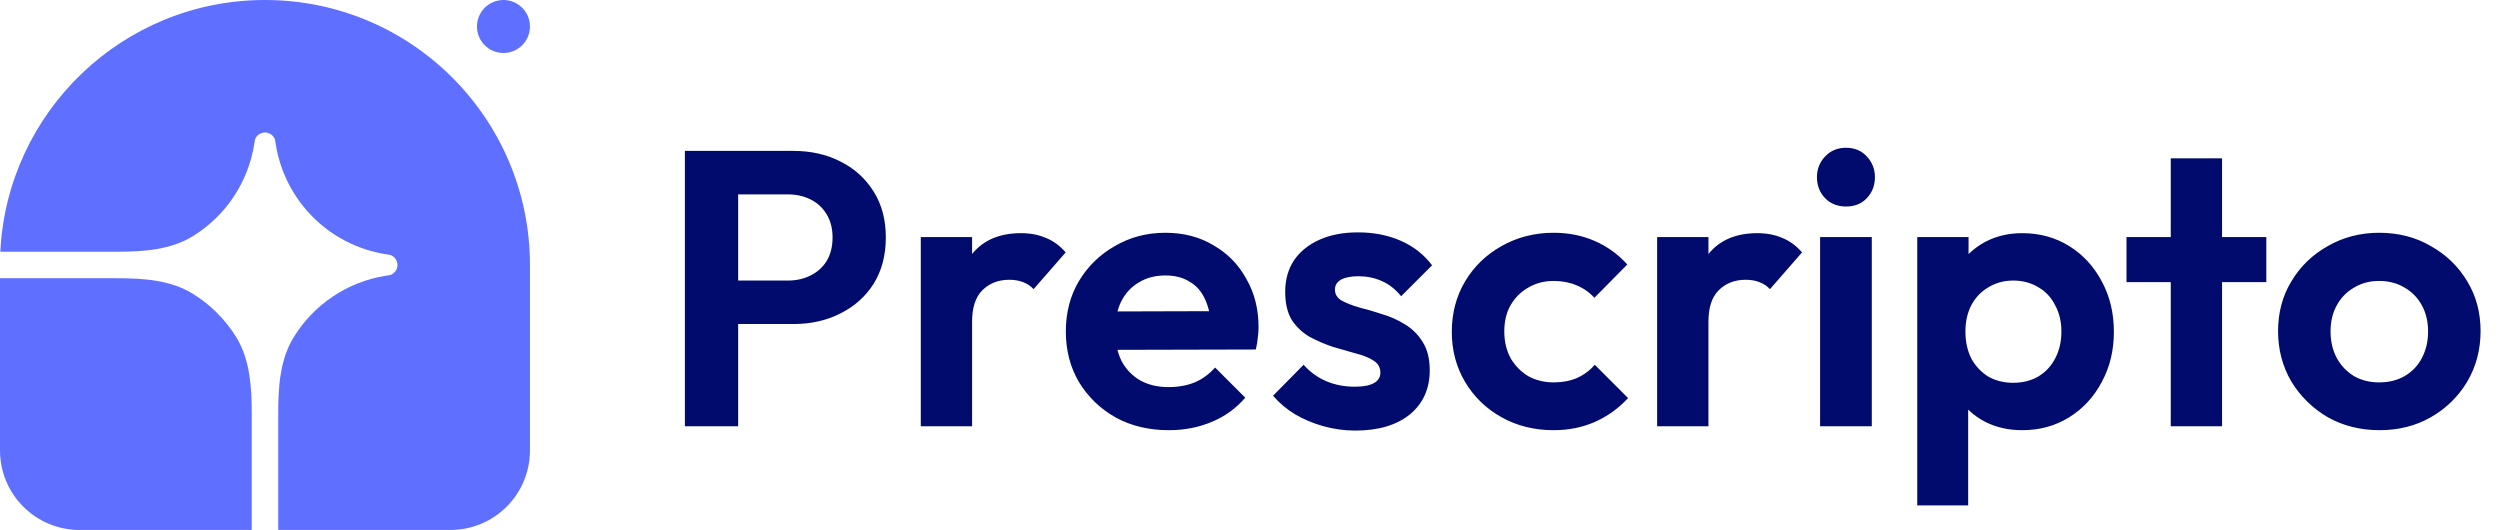
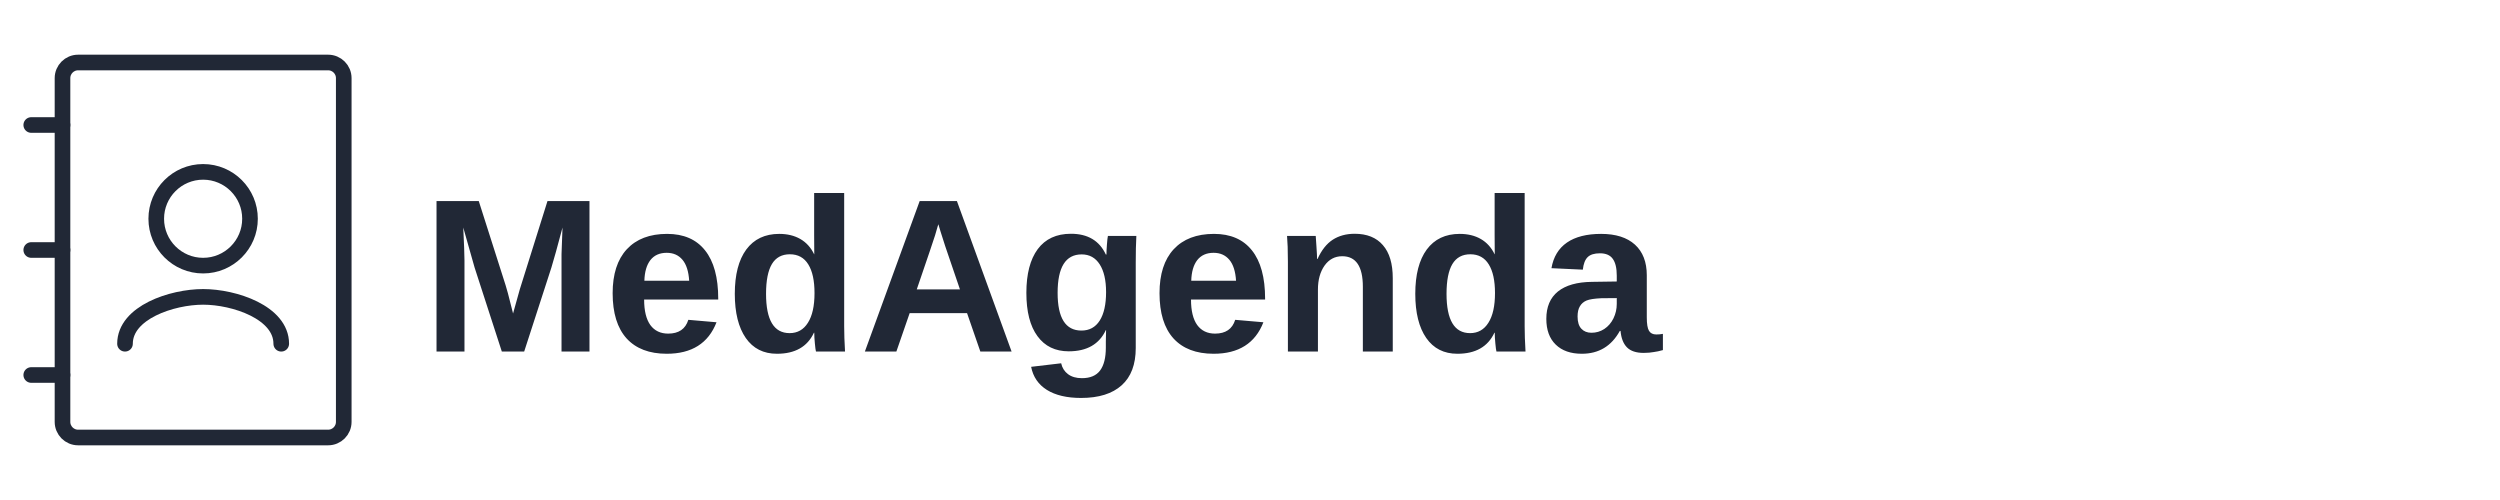
- <svg xmlns="http://www.w3.org/2000/svg" width="217" height="46" viewBox="0 0 217 46" fill="none">
-   <path d="M23 0C35.703 0 46 10.297 46 23V39.1C46 40.93 45.273 42.685 43.979 43.979C42.685 45.273 40.93 46 39.1 46H24.15V35.91C24.15 33.608 24.29 31.223 25.497 29.263C26.362 27.859 27.518 26.657 28.888 25.738C30.258 24.82 31.81 24.208 33.437 23.942L33.878 23.871C34.059 23.808 34.217 23.691 34.328 23.535C34.44 23.379 34.5 23.192 34.5 23C34.5 22.808 34.44 22.621 34.328 22.465C34.217 22.309 34.059 22.192 33.878 22.129L33.437 22.058C31.059 21.67 28.863 20.544 27.159 18.84C25.456 17.137 24.33 14.941 23.942 12.563L23.87 12.122C23.808 11.941 23.691 11.783 23.535 11.671C23.379 11.56 23.192 11.5 23 11.5C22.808 11.5 22.621 11.56 22.465 11.671C22.309 11.783 22.191 11.941 22.129 12.122L22.058 12.563C21.792 14.19 21.18 15.742 20.261 17.111C19.343 18.481 18.141 19.638 16.737 20.502C14.777 21.71 12.392 21.85 10.09 21.85H0.027C0.629 9.682 10.683 0 23 0Z" fill="#5F6FFF" />
-   <path d="M0 24.15H10.09C12.392 24.15 14.777 24.29 16.737 25.498C18.269 26.442 19.558 27.731 20.502 29.263C21.71 31.223 21.85 33.608 21.85 35.91V46H6.9C5.07 46 3.315 45.273 2.021 43.979C0.727 42.685 0 40.93 0 39.1L0 24.15ZM46 2.3C46 2.91 45.758 3.495 45.326 3.926C44.895 4.358 44.31 4.6 43.7 4.6C43.09 4.6 42.505 4.358 42.074 3.926C41.642 3.495 41.4 2.91 41.4 2.3C41.4 1.69 41.642 1.105 42.074 0.674C42.505 0.242 43.09 0 43.7 0C44.31 0 44.895 0.242 45.326 0.674C45.758 1.105 46 1.69 46 2.3Z" fill="#5F6FFF" />
-   <path d="M62.848 28.126V24.352H68.39C69.115 24.352 69.773 24.205 70.362 23.91C70.951 23.615 71.416 23.196 71.756 22.652C72.096 22.085 72.266 21.405 72.266 20.612C72.266 19.841 72.096 19.173 71.756 18.606C71.416 18.039 70.951 17.609 70.362 17.314C69.773 17.019 69.115 16.872 68.39 16.872H62.848V13.098H68.866C70.385 13.098 71.745 13.404 72.946 14.016C74.17 14.628 75.133 15.501 75.836 16.634C76.539 17.745 76.89 19.071 76.89 20.612C76.89 22.153 76.539 23.491 75.836 24.624C75.133 25.735 74.17 26.596 72.946 27.208C71.745 27.82 70.385 28.126 68.866 28.126H62.848ZM59.448 37V13.098H64.072V37H59.448ZM79.923 37V20.578H84.377V37H79.923ZM84.377 27.922L82.643 26.766C82.847 24.749 83.436 23.162 84.411 22.006C85.386 20.827 86.791 20.238 88.627 20.238C89.421 20.238 90.135 20.374 90.769 20.646C91.404 20.895 91.982 21.315 92.503 21.904L89.715 25.1C89.466 24.828 89.16 24.624 88.797 24.488C88.457 24.352 88.061 24.284 87.607 24.284C86.655 24.284 85.873 24.59 85.261 25.202C84.672 25.791 84.377 26.698 84.377 27.922ZM101.457 37.34C99.734 37.34 98.204 36.977 96.867 36.252C95.529 35.504 94.464 34.484 93.671 33.192C92.9 31.9 92.515 30.427 92.515 28.772C92.515 27.14 92.889 25.689 93.637 24.42C94.407 23.128 95.45 22.108 96.765 21.36C98.079 20.589 99.541 20.204 101.151 20.204C102.738 20.204 104.132 20.567 105.333 21.292C106.557 21.995 107.509 22.969 108.189 24.216C108.892 25.44 109.243 26.834 109.243 28.398C109.243 28.693 109.22 28.999 109.175 29.316C109.152 29.611 109.096 29.951 109.005 30.336L95.201 30.37V27.038L106.931 27.004L105.129 28.398C105.084 27.423 104.902 26.607 104.585 25.95C104.29 25.293 103.848 24.794 103.259 24.454C102.692 24.091 101.99 23.91 101.151 23.91C100.267 23.91 99.496 24.114 98.839 24.522C98.181 24.907 97.671 25.463 97.309 26.188C96.969 26.891 96.799 27.729 96.799 28.704C96.799 29.701 96.98 30.574 97.343 31.322C97.728 32.047 98.272 32.614 98.975 33.022C99.677 33.407 100.494 33.6 101.423 33.6C102.262 33.6 103.021 33.464 103.701 33.192C104.381 32.897 104.97 32.467 105.469 31.9L108.087 34.518C107.294 35.447 106.319 36.15 105.163 36.626C104.03 37.102 102.794 37.34 101.457 37.34ZM117.641 37.374C116.712 37.374 115.794 37.249 114.887 37C114.003 36.751 113.187 36.411 112.439 35.98C111.691 35.527 111.045 34.983 110.501 34.348L113.153 31.662C113.72 32.297 114.377 32.773 115.125 33.09C115.873 33.407 116.701 33.566 117.607 33.566C118.333 33.566 118.877 33.464 119.239 33.26C119.625 33.056 119.817 32.75 119.817 32.342C119.817 31.889 119.613 31.537 119.205 31.288C118.82 31.039 118.31 30.835 117.675 30.676C117.041 30.495 116.372 30.302 115.669 30.098C114.989 29.871 114.332 29.588 113.697 29.248C113.063 28.885 112.541 28.398 112.133 27.786C111.748 27.151 111.555 26.335 111.555 25.338C111.555 24.295 111.805 23.389 112.303 22.618C112.825 21.847 113.561 21.247 114.513 20.816C115.465 20.385 116.587 20.17 117.879 20.17C119.239 20.17 120.463 20.408 121.551 20.884C122.662 21.36 123.58 22.074 124.305 23.026L121.619 25.712C121.121 25.1 120.554 24.658 119.919 24.386C119.307 24.114 118.639 23.978 117.913 23.978C117.256 23.978 116.746 24.08 116.383 24.284C116.043 24.488 115.873 24.771 115.873 25.134C115.873 25.542 116.066 25.859 116.451 26.086C116.859 26.313 117.381 26.517 118.015 26.698C118.65 26.857 119.307 27.049 119.987 27.276C120.69 27.48 121.347 27.775 121.959 28.16C122.594 28.545 123.104 29.055 123.489 29.69C123.897 30.325 124.101 31.141 124.101 32.138C124.101 33.747 123.523 35.028 122.367 35.98C121.211 36.909 119.636 37.374 117.641 37.374ZM134.857 37.34C133.179 37.34 131.672 36.966 130.335 36.218C128.997 35.47 127.943 34.45 127.173 33.158C126.402 31.866 126.017 30.415 126.017 28.806C126.017 27.174 126.402 25.712 127.173 24.42C127.943 23.128 128.997 22.108 130.335 21.36C131.695 20.589 133.202 20.204 134.857 20.204C136.149 20.204 137.339 20.442 138.427 20.918C139.515 21.394 140.455 22.074 141.249 22.958L138.393 25.848C137.962 25.372 137.441 25.009 136.829 24.76C136.239 24.511 135.582 24.386 134.857 24.386C134.041 24.386 133.304 24.579 132.647 24.964C132.012 25.327 131.502 25.837 131.117 26.494C130.754 27.129 130.573 27.888 130.573 28.772C130.573 29.633 130.754 30.404 131.117 31.084C131.502 31.741 132.012 32.263 132.647 32.648C133.304 33.011 134.041 33.192 134.857 33.192C135.605 33.192 136.273 33.067 136.863 32.818C137.475 32.546 137.996 32.161 138.427 31.662L141.317 34.552C140.478 35.459 139.515 36.15 138.427 36.626C137.339 37.102 136.149 37.34 134.857 37.34ZM143.839 37V20.578H148.293V37H143.839ZM148.293 27.922L146.559 26.766C146.763 24.749 147.353 23.162 148.327 22.006C149.302 20.827 150.707 20.238 152.543 20.238C153.337 20.238 154.051 20.374 154.685 20.646C155.32 20.895 155.898 21.315 156.419 21.904L153.631 25.1C153.382 24.828 153.076 24.624 152.713 24.488C152.373 24.352 151.977 24.284 151.523 24.284C150.571 24.284 149.789 24.59 149.177 25.202C148.588 25.791 148.293 26.698 148.293 27.922ZM157.984 37V20.578H162.472V37H157.984ZM160.228 17.926C159.502 17.926 158.902 17.688 158.426 17.212C157.95 16.713 157.712 16.101 157.712 15.376C157.712 14.673 157.95 14.073 158.426 13.574C158.902 13.075 159.502 12.826 160.228 12.826C160.976 12.826 161.576 13.075 162.03 13.574C162.506 14.073 162.744 14.673 162.744 15.376C162.744 16.101 162.506 16.713 162.03 17.212C161.576 17.688 160.976 17.926 160.228 17.926ZM175.529 37.34C174.351 37.34 173.285 37.102 172.333 36.626C171.381 36.127 170.622 35.459 170.055 34.62C169.489 33.781 169.183 32.818 169.137 31.73V25.916C169.183 24.828 169.489 23.865 170.055 23.026C170.645 22.165 171.404 21.485 172.333 20.986C173.285 20.487 174.351 20.238 175.529 20.238C177.048 20.238 178.408 20.612 179.609 21.36C180.811 22.108 181.751 23.128 182.431 24.42C183.134 25.712 183.485 27.174 183.485 28.806C183.485 30.415 183.134 31.866 182.431 33.158C181.751 34.45 180.811 35.47 179.609 36.218C178.408 36.966 177.048 37.34 175.529 37.34ZM174.747 33.226C175.563 33.226 176.289 33.045 176.923 32.682C177.558 32.297 178.045 31.775 178.385 31.118C178.748 30.438 178.929 29.656 178.929 28.772C178.929 27.911 178.748 27.151 178.385 26.494C178.045 25.814 177.558 25.293 176.923 24.93C176.289 24.545 175.563 24.352 174.747 24.352C173.954 24.352 173.24 24.545 172.605 24.93C171.971 25.293 171.472 25.814 171.109 26.494C170.769 27.151 170.599 27.911 170.599 28.772C170.599 29.656 170.769 30.438 171.109 31.118C171.472 31.775 171.959 32.297 172.571 32.682C173.206 33.045 173.931 33.226 174.747 33.226ZM166.417 43.868V20.578H170.871V24.896L170.123 28.874L170.837 32.852V43.868H166.417ZM188.421 37V13.744H192.875V37H188.421ZM184.579 24.488V20.578H196.717V24.488H184.579ZM206.542 37.34C204.887 37.34 203.391 36.966 202.054 36.218C200.739 35.447 199.685 34.416 198.892 33.124C198.121 31.809 197.736 30.347 197.736 28.738C197.736 27.129 198.121 25.689 198.892 24.42C199.662 23.128 200.716 22.108 202.054 21.36C203.391 20.589 204.876 20.204 206.508 20.204C208.185 20.204 209.681 20.589 210.996 21.36C212.333 22.108 213.387 23.128 214.158 24.42C214.928 25.689 215.314 27.129 215.314 28.738C215.314 30.347 214.928 31.809 214.158 33.124C213.387 34.416 212.333 35.447 210.996 36.218C209.681 36.966 208.196 37.34 206.542 37.34ZM206.508 33.192C207.346 33.192 208.083 33.011 208.718 32.648C209.375 32.263 209.874 31.741 210.214 31.084C210.576 30.404 210.758 29.633 210.758 28.772C210.758 27.911 210.576 27.151 210.214 26.494C209.851 25.837 209.352 25.327 208.718 24.964C208.083 24.579 207.346 24.386 206.508 24.386C205.692 24.386 204.966 24.579 204.332 24.964C203.697 25.327 203.198 25.837 202.836 26.494C202.473 27.151 202.292 27.911 202.292 28.772C202.292 29.633 202.473 30.404 202.836 31.084C203.198 31.741 203.697 32.263 204.332 32.648C204.966 33.011 205.692 33.192 206.508 33.192Z" fill="#000B6D" />
+ <svg xmlns="http://www.w3.org/2000/svg" width="320" height="64" viewBox="0 0 320 64" fill="none">
+   <g stroke="#212836" stroke-width="2" stroke-linecap="round" stroke-linejoin="round">
+     <rect x="8" y="8" width="36" height="48" rx="2" ry="2" />
+     <circle cx="26" cy="28" r="6" />
+     <path d="M16 44c0-4 6-6 10-6s10 2 10 6" />
+     <line x1="4" y1="16" x2="8" y2="16" />
+     <line x1="4" y1="32" x2="8" y2="32" />
+     <line x1="4" y1="48" x2="8" y2="48" />
+   </g>
+   <text x="54" y="45" font-family="Arial, Helvetica, sans-serif" font-size="28" fill="#212836" font-weight="bold">MedAgenda</text>
</svg>
